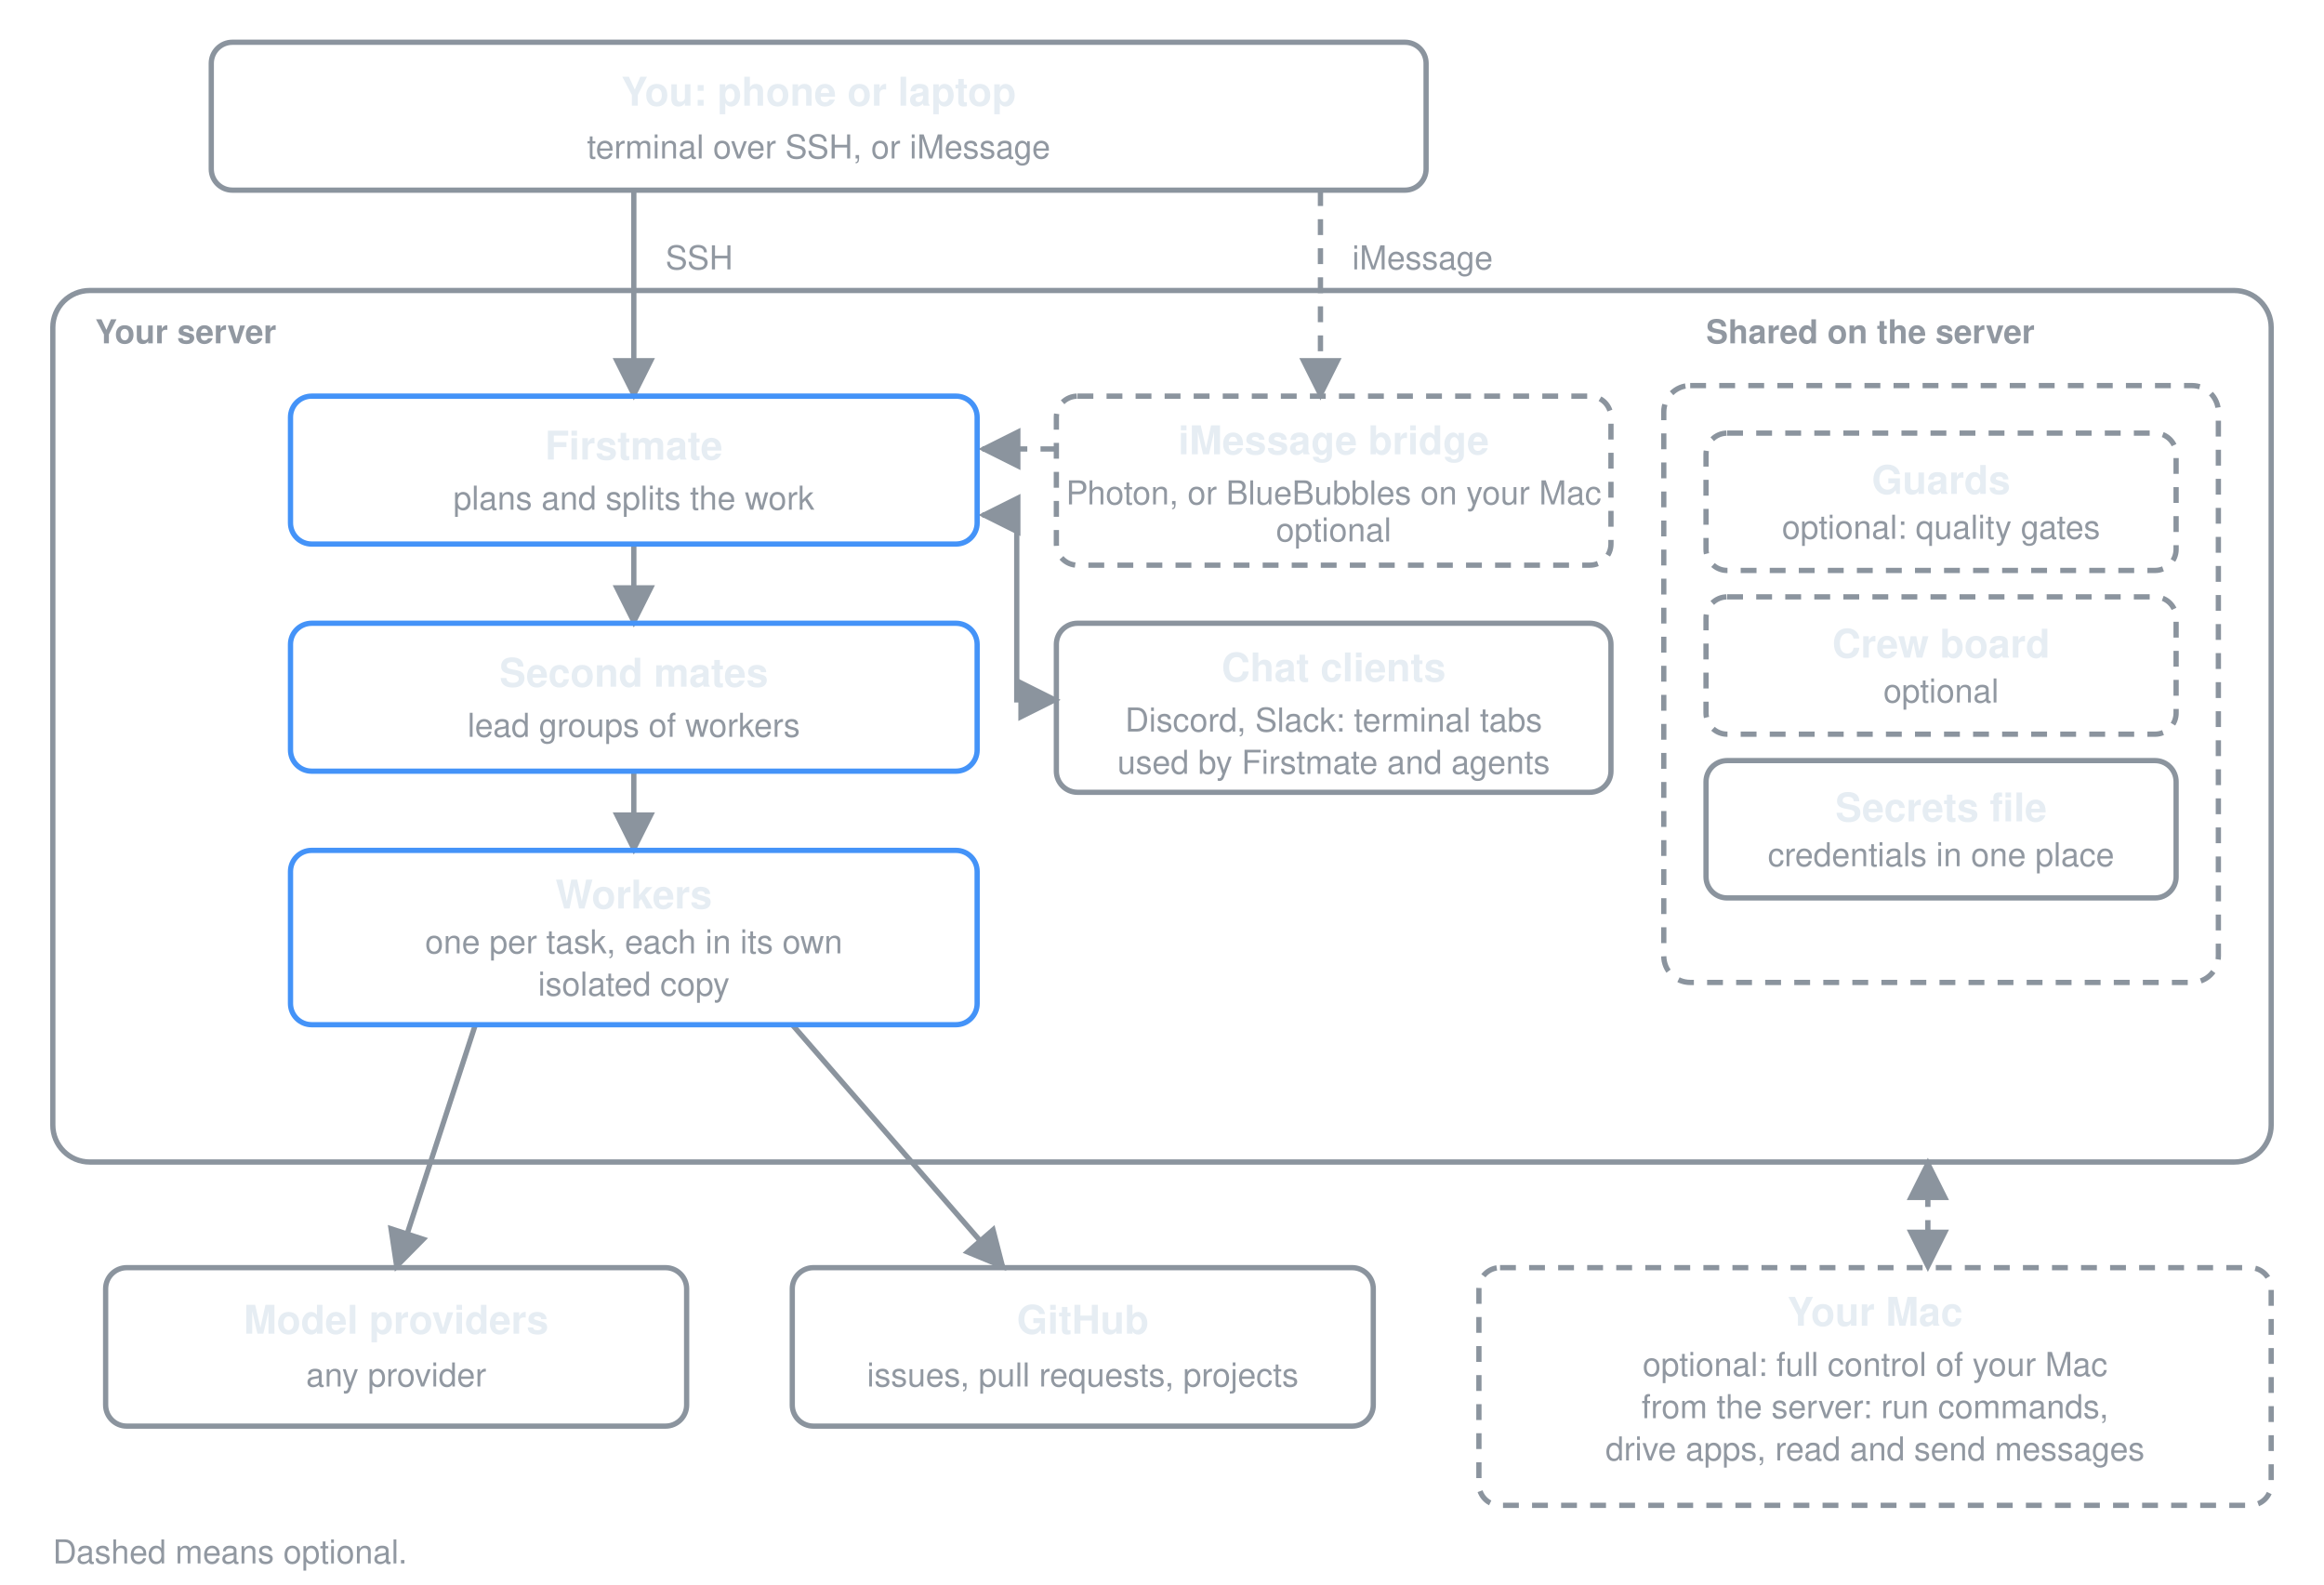
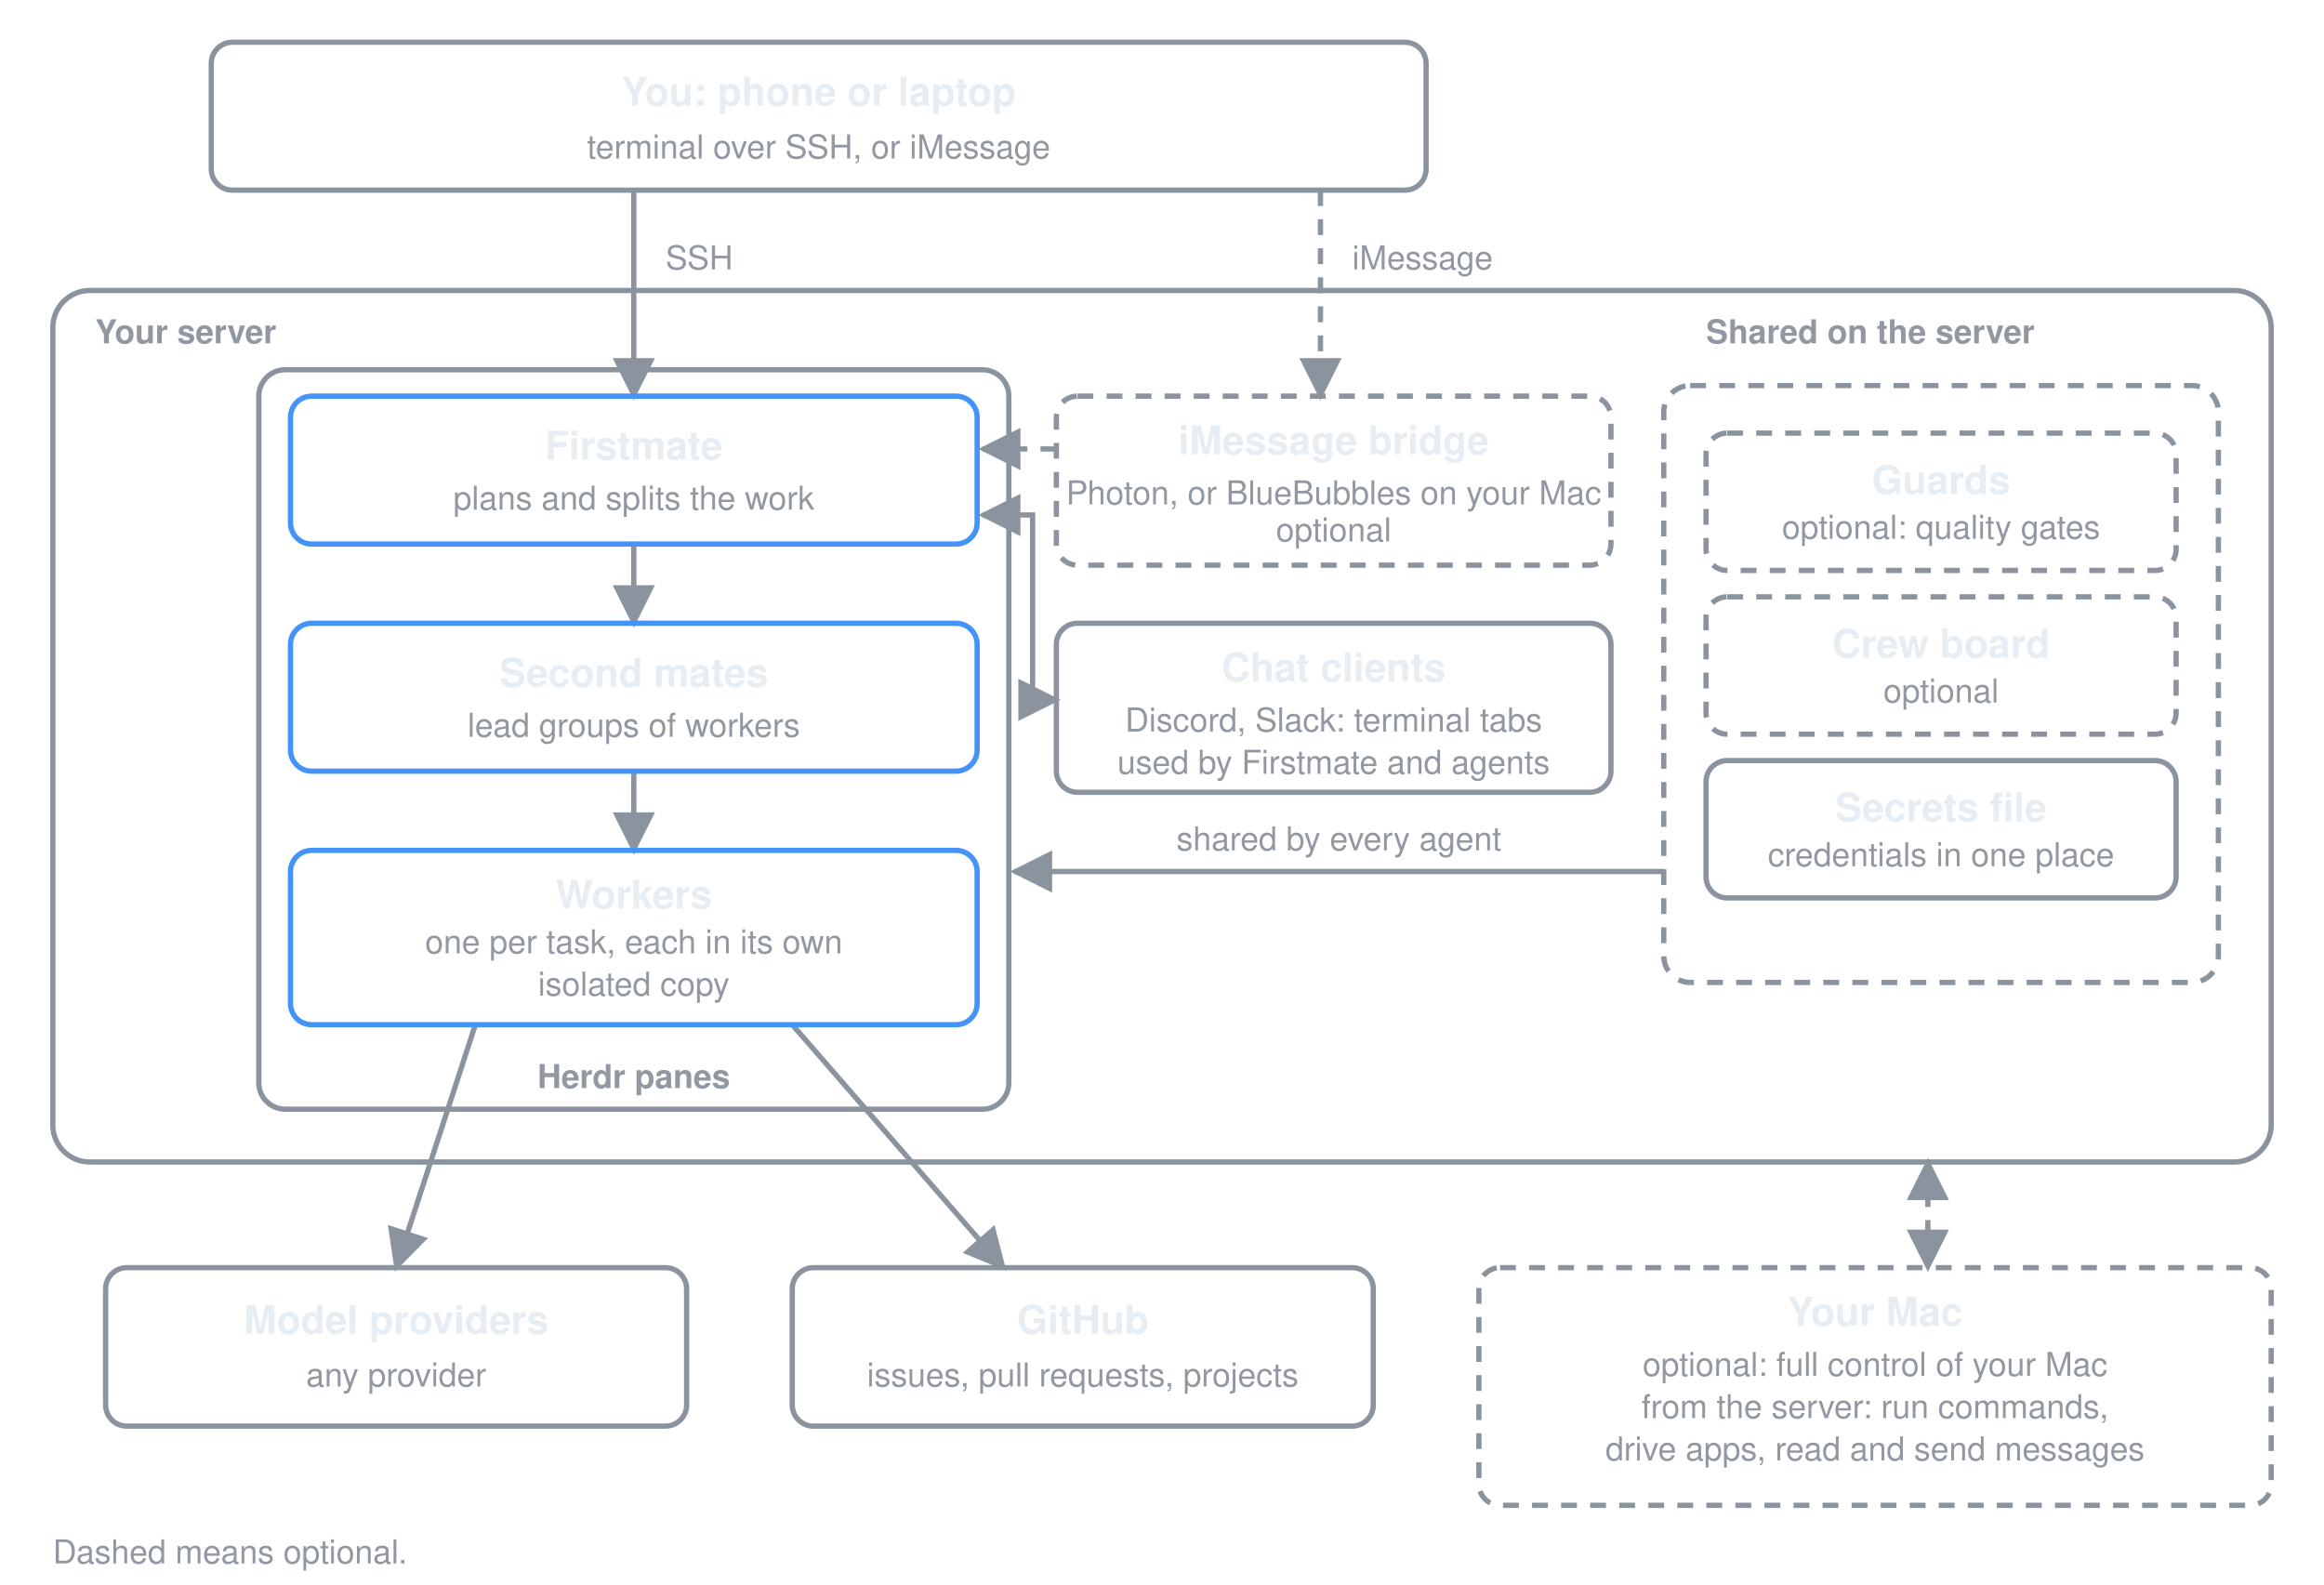
<svg xmlns="http://www.w3.org/2000/svg" viewBox="0 0 880 600" width="880" height="600" role="img" aria-labelledby="t d" font-family="-apple-system, 'Segoe UI', Helvetica, Arial, sans-serif">
  <defs>
    <marker id="a" viewBox="0 0 10 10" refX="9" refY="5" markerWidth="8" markerHeight="8" orient="auto-start-reverse">
      <path d="M0 0L10 5L0 10z" fill="#8b949e" />
    </marker>
  </defs>
  <g stroke="#8b949e" stroke-width="2" fill="none">
    <rect x="20" y="110" width="840" height="330" rx="14" />
    <rect x="630" y="146" width="210" height="226" rx="10" stroke-dasharray="6 5" />
    <path d="M240 72V150" marker-end="url(#a)" />
    <path d="M500 72V150" stroke-dasharray="6 5" marker-end="url(#a)" />
    <path d="M400 170H372" stroke-dasharray="6 5" marker-end="url(#a)" />
-     <path d="M400 265H385V195H372" marker-start="url(#a)" marker-end="url(#a)" />
+     <path d="M400 265H391V195H372" marker-start="url(#a)" marker-end="url(#a)" />
    <path d="M240 206V236" marker-end="url(#a)" />
    <path d="M240 292V322" marker-end="url(#a)" />
    <path d="M180 388L150 480" marker-end="url(#a)" />
    <path d="M300 388L380 480" marker-end="url(#a)" />
    <path d="M730 440V480" stroke-dasharray="6 5" marker-start="url(#a)" marker-end="url(#a)" />
+     <path d="M630 330H384" marker-end="url(#a)" />
+     <rect x="98" y="140" width="284" height="280" rx="10" />
    <rect x="80" y="16" width="460" height="56" rx="8" />
    <rect x="110" y="150" width="260" height="56" rx="8" stroke="#4493f8" />
    <rect x="110" y="236" width="260" height="56" rx="8" stroke="#4493f8" />
    <rect x="110" y="322" width="260" height="66" rx="8" stroke="#4493f8" />
    <rect x="400" y="150" width="210" height="64" rx="8" stroke-dasharray="6 5" />
    <rect x="400" y="236" width="210" height="64" rx="8" />
    <rect x="40" y="480" width="220" height="60" rx="8" />
    <rect x="300" y="480" width="220" height="60" rx="8" />
    <rect x="646" y="164" width="178" height="52" rx="8" stroke-dasharray="6 5" />
    <rect x="646" y="226" width="178" height="52" rx="8" stroke-dasharray="6 5" />
    <rect x="646" y="288" width="178" height="52" rx="8" />
    <rect x="560" y="480" width="300" height="90" rx="8" stroke-dasharray="6 5" />
  </g>
  <g fill="#e6edf3" font-size="15" font-weight="600" text-anchor="middle">
    <text x="310" y="40">You: phone or laptop</text>
    <text x="240" y="174">Firstmate</text>
    <text x="240" y="260">Second mates</text>
    <text x="240" y="344">Workers</text>
    <text x="505" y="172">iMessage bridge</text>
    <text x="505" y="258">Chat clients</text>
    <text x="150" y="505">Model providers</text>
    <text x="410" y="505">GitHub</text>
    <text x="735" y="187">Guards</text>
    <text x="735" y="249">Crew board</text>
    <text x="735" y="311">Secrets file</text>
    <text x="710" y="502">Your Mac</text>
  </g>
  <g fill="#9198a1" font-size="12.5" text-anchor="middle">
    <text x="310" y="60">terminal over SSH, or iMessage</text>
    <text x="240" y="193">plans and splits the work</text>
    <text x="240" y="279">lead groups of workers</text>
    <text x="240" y="361">one per task, each in its own</text>
    <text x="240" y="377">isolated copy</text>
    <text x="505" y="191">Photon, or BlueBubbles on your Mac</text>
    <text x="505" y="205">optional</text>
    <text x="505" y="277">Discord, Slack: terminal tabs</text>
    <text x="505" y="293">used by Firstmate and agents</text>
    <text x="150" y="525">any provider</text>
    <text x="410" y="525">issues, pull requests, projects</text>
    <text x="735" y="204">optional: quality gates</text>
    <text x="735" y="266">optional</text>
    <text x="735" y="328">credentials in one place</text>
    <text x="710" y="521">optional: full control of your Mac</text>
    <text x="710" y="537">from the server: run commands,</text>
    <text x="710" y="553">drive apps, read and send messages</text>
  </g>
  <g fill="#9198a1" font-size="12.5">
    <text x="36" y="130" font-weight="600">Your server</text>
    <text x="646" y="130" font-weight="600">Shared on the server</text>
+     <text x="240" y="412" text-anchor="middle" font-weight="600">Herdr panes</text>
+     <text x="507" y="322" text-anchor="middle">shared by every agent</text>
    <text x="252" y="102" text-anchor="start">SSH</text>
    <text x="512" y="102" text-anchor="start">iMessage</text>
  </g>
  <text x="20" y="592" fill="#9198a1" font-size="12.5">Dashed means optional.</text>
</svg>
